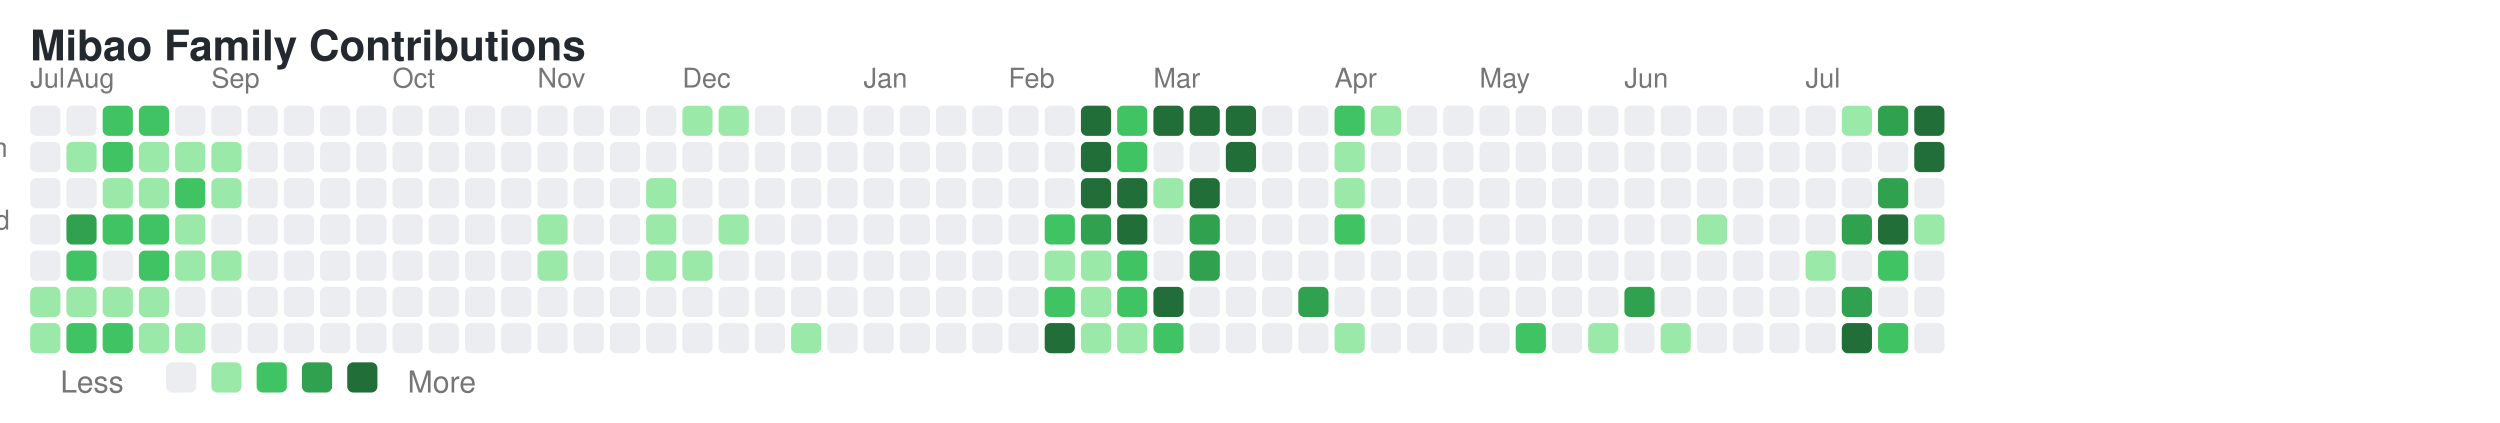
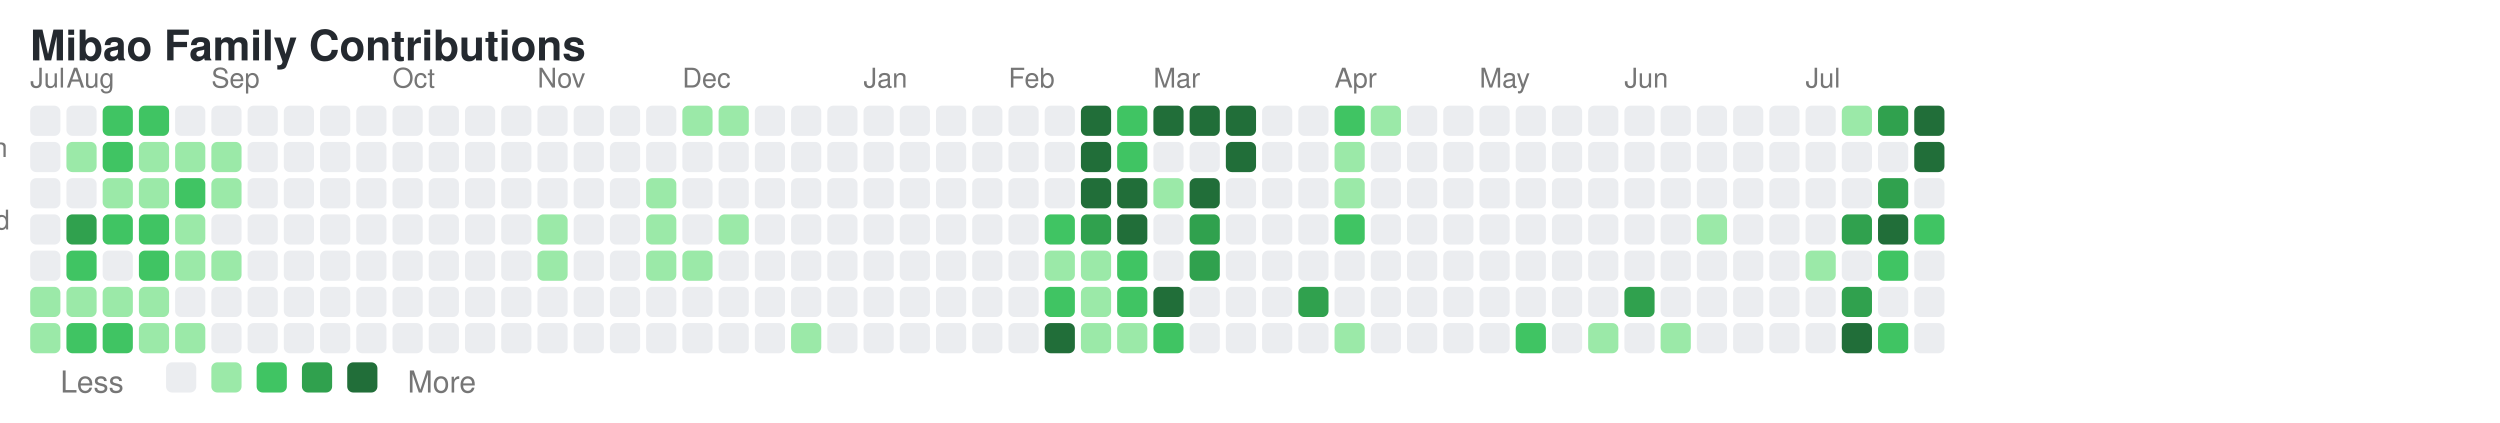
<svg xmlns="http://www.w3.org/2000/svg" width="828" height="140">
  <text x="10" y="20" font-family="-apple-system, BlinkMacSystemFont, Segoe UI, Helvetica, Arial, sans-serif" font-size="14" font-weight="600" fill="#24292f">Mibao Family Contributions</text>
  <g transform="translate(10, 35)">
    <text x="0" y="-6" font-family="-apple-system, BlinkMacSystemFont, Segoe UI, Helvetica, Arial, sans-serif" font-size="9" fill="#767676">Jul</text>
    <text x="12" y="-6" font-family="-apple-system, BlinkMacSystemFont, Segoe UI, Helvetica, Arial, sans-serif" font-size="9" fill="#767676">Aug</text>
    <text x="60" y="-6" font-family="-apple-system, BlinkMacSystemFont, Segoe UI, Helvetica, Arial, sans-serif" font-size="9" fill="#767676">Sep</text>
    <text x="120" y="-6" font-family="-apple-system, BlinkMacSystemFont, Segoe UI, Helvetica, Arial, sans-serif" font-size="9" fill="#767676">Oct</text>
    <text x="168" y="-6" font-family="-apple-system, BlinkMacSystemFont, Segoe UI, Helvetica, Arial, sans-serif" font-size="9" fill="#767676">Nov</text>
    <text x="216" y="-6" font-family="-apple-system, BlinkMacSystemFont, Segoe UI, Helvetica, Arial, sans-serif" font-size="9" fill="#767676">Dec</text>
    <text x="276" y="-6" font-family="-apple-system, BlinkMacSystemFont, Segoe UI, Helvetica, Arial, sans-serif" font-size="9" fill="#767676">Jan</text>
    <text x="324" y="-6" font-family="-apple-system, BlinkMacSystemFont, Segoe UI, Helvetica, Arial, sans-serif" font-size="9" fill="#767676">Feb</text>
    <text x="372" y="-6" font-family="-apple-system, BlinkMacSystemFont, Segoe UI, Helvetica, Arial, sans-serif" font-size="9" fill="#767676">Mar</text>
    <text x="432" y="-6" font-family="-apple-system, BlinkMacSystemFont, Segoe UI, Helvetica, Arial, sans-serif" font-size="9" fill="#767676">Apr</text>
    <text x="480" y="-6" font-family="-apple-system, BlinkMacSystemFont, Segoe UI, Helvetica, Arial, sans-serif" font-size="9" fill="#767676">May</text>
    <text x="528" y="-6" font-family="-apple-system, BlinkMacSystemFont, Segoe UI, Helvetica, Arial, sans-serif" font-size="9" fill="#767676">Jun</text>
    <text x="588" y="-6" font-family="-apple-system, BlinkMacSystemFont, Segoe UI, Helvetica, Arial, sans-serif" font-size="9" fill="#767676">Jul</text>
    <text x="-25" y="17.0" font-family="-apple-system, BlinkMacSystemFont, Segoe UI, Helvetica, Arial, sans-serif" font-size="9" fill="#767676">Mon</text>
    <text x="-25" y="41.0" font-family="-apple-system, BlinkMacSystemFont, Segoe UI, Helvetica, Arial, sans-serif" font-size="9" fill="#767676">Wed</text>
    <text x="-25" y="65.0" font-family="-apple-system, BlinkMacSystemFont, Segoe UI, Helvetica, Arial, sans-serif" font-size="9" fill="#767676">Fri</text>
    <rect x="0" y="0" width="10" height="10" fill="#ebedf0" rx="2" />
    <rect x="0" y="12" width="10" height="10" fill="#ebedf0" rx="2" />
    <rect x="0" y="24" width="10" height="10" fill="#ebedf0" rx="2" />
    <rect x="0" y="36" width="10" height="10" fill="#ebedf0" rx="2" />
    <rect x="0" y="48" width="10" height="10" fill="#ebedf0" rx="2" />
    <rect x="0" y="60" width="10" height="10" fill="#9be9a8" rx="2" />
    <rect x="0" y="72" width="10" height="10" fill="#9be9a8" rx="2" />
    <rect x="12" y="0" width="10" height="10" fill="#ebedf0" rx="2" />
    <rect x="12" y="12" width="10" height="10" fill="#9be9a8" rx="2" />
    <rect x="12" y="24" width="10" height="10" fill="#ebedf0" rx="2" />
    <rect x="12" y="36" width="10" height="10" fill="#30a14e" rx="2" />
    <rect x="12" y="48" width="10" height="10" fill="#40c463" rx="2" />
    <rect x="12" y="60" width="10" height="10" fill="#9be9a8" rx="2" />
    <rect x="12" y="72" width="10" height="10" fill="#40c463" rx="2" />
    <rect x="24" y="0" width="10" height="10" fill="#40c463" rx="2" />
    <rect x="24" y="12" width="10" height="10" fill="#40c463" rx="2" />
    <rect x="24" y="24" width="10" height="10" fill="#9be9a8" rx="2" />
    <rect x="24" y="36" width="10" height="10" fill="#40c463" rx="2" />
    <rect x="24" y="48" width="10" height="10" fill="#ebedf0" rx="2" />
    <rect x="24" y="60" width="10" height="10" fill="#9be9a8" rx="2" />
    <rect x="24" y="72" width="10" height="10" fill="#40c463" rx="2" />
    <rect x="36" y="0" width="10" height="10" fill="#40c463" rx="2" />
    <rect x="36" y="12" width="10" height="10" fill="#9be9a8" rx="2" />
    <rect x="36" y="24" width="10" height="10" fill="#9be9a8" rx="2" />
    <rect x="36" y="36" width="10" height="10" fill="#40c463" rx="2" />
    <rect x="36" y="48" width="10" height="10" fill="#40c463" rx="2" />
    <rect x="36" y="60" width="10" height="10" fill="#9be9a8" rx="2" />
    <rect x="36" y="72" width="10" height="10" fill="#9be9a8" rx="2" />
    <rect x="48" y="0" width="10" height="10" fill="#ebedf0" rx="2" />
    <rect x="48" y="12" width="10" height="10" fill="#9be9a8" rx="2" />
    <rect x="48" y="24" width="10" height="10" fill="#40c463" rx="2" />
    <rect x="48" y="36" width="10" height="10" fill="#9be9a8" rx="2" />
    <rect x="48" y="48" width="10" height="10" fill="#9be9a8" rx="2" />
    <rect x="48" y="60" width="10" height="10" fill="#ebedf0" rx="2" />
    <rect x="48" y="72" width="10" height="10" fill="#9be9a8" rx="2" />
    <rect x="60" y="0" width="10" height="10" fill="#ebedf0" rx="2" />
    <rect x="60" y="12" width="10" height="10" fill="#9be9a8" rx="2" />
    <rect x="60" y="24" width="10" height="10" fill="#9be9a8" rx="2" />
    <rect x="60" y="36" width="10" height="10" fill="#ebedf0" rx="2" />
    <rect x="60" y="48" width="10" height="10" fill="#9be9a8" rx="2" />
    <rect x="60" y="60" width="10" height="10" fill="#ebedf0" rx="2" />
    <rect x="60" y="72" width="10" height="10" fill="#ebedf0" rx="2" />
    <rect x="72" y="0" width="10" height="10" fill="#ebedf0" rx="2" />
    <rect x="72" y="12" width="10" height="10" fill="#ebedf0" rx="2" />
    <rect x="72" y="24" width="10" height="10" fill="#ebedf0" rx="2" />
    <rect x="72" y="36" width="10" height="10" fill="#ebedf0" rx="2" />
    <rect x="72" y="48" width="10" height="10" fill="#ebedf0" rx="2" />
    <rect x="72" y="60" width="10" height="10" fill="#ebedf0" rx="2" />
    <rect x="72" y="72" width="10" height="10" fill="#ebedf0" rx="2" />
    <rect x="84" y="0" width="10" height="10" fill="#ebedf0" rx="2" />
    <rect x="84" y="12" width="10" height="10" fill="#ebedf0" rx="2" />
    <rect x="84" y="24" width="10" height="10" fill="#ebedf0" rx="2" />
    <rect x="84" y="36" width="10" height="10" fill="#ebedf0" rx="2" />
    <rect x="84" y="48" width="10" height="10" fill="#ebedf0" rx="2" />
    <rect x="84" y="60" width="10" height="10" fill="#ebedf0" rx="2" />
    <rect x="84" y="72" width="10" height="10" fill="#ebedf0" rx="2" />
    <rect x="96" y="0" width="10" height="10" fill="#ebedf0" rx="2" />
    <rect x="96" y="12" width="10" height="10" fill="#ebedf0" rx="2" />
    <rect x="96" y="24" width="10" height="10" fill="#ebedf0" rx="2" />
    <rect x="96" y="36" width="10" height="10" fill="#ebedf0" rx="2" />
    <rect x="96" y="48" width="10" height="10" fill="#ebedf0" rx="2" />
    <rect x="96" y="60" width="10" height="10" fill="#ebedf0" rx="2" />
    <rect x="96" y="72" width="10" height="10" fill="#ebedf0" rx="2" />
    <rect x="108" y="0" width="10" height="10" fill="#ebedf0" rx="2" />
    <rect x="108" y="12" width="10" height="10" fill="#ebedf0" rx="2" />
    <rect x="108" y="24" width="10" height="10" fill="#ebedf0" rx="2" />
    <rect x="108" y="36" width="10" height="10" fill="#ebedf0" rx="2" />
    <rect x="108" y="48" width="10" height="10" fill="#ebedf0" rx="2" />
    <rect x="108" y="60" width="10" height="10" fill="#ebedf0" rx="2" />
    <rect x="108" y="72" width="10" height="10" fill="#ebedf0" rx="2" />
    <rect x="120" y="0" width="10" height="10" fill="#ebedf0" rx="2" />
    <rect x="120" y="12" width="10" height="10" fill="#ebedf0" rx="2" />
    <rect x="120" y="24" width="10" height="10" fill="#ebedf0" rx="2" />
    <rect x="120" y="36" width="10" height="10" fill="#ebedf0" rx="2" />
    <rect x="120" y="48" width="10" height="10" fill="#ebedf0" rx="2" />
    <rect x="120" y="60" width="10" height="10" fill="#ebedf0" rx="2" />
    <rect x="120" y="72" width="10" height="10" fill="#ebedf0" rx="2" />
    <rect x="132" y="0" width="10" height="10" fill="#ebedf0" rx="2" />
    <rect x="132" y="12" width="10" height="10" fill="#ebedf0" rx="2" />
    <rect x="132" y="24" width="10" height="10" fill="#ebedf0" rx="2" />
    <rect x="132" y="36" width="10" height="10" fill="#ebedf0" rx="2" />
    <rect x="132" y="48" width="10" height="10" fill="#ebedf0" rx="2" />
    <rect x="132" y="60" width="10" height="10" fill="#ebedf0" rx="2" />
    <rect x="132" y="72" width="10" height="10" fill="#ebedf0" rx="2" />
    <rect x="144" y="0" width="10" height="10" fill="#ebedf0" rx="2" />
    <rect x="144" y="12" width="10" height="10" fill="#ebedf0" rx="2" />
    <rect x="144" y="24" width="10" height="10" fill="#ebedf0" rx="2" />
    <rect x="144" y="36" width="10" height="10" fill="#ebedf0" rx="2" />
    <rect x="144" y="48" width="10" height="10" fill="#ebedf0" rx="2" />
    <rect x="144" y="60" width="10" height="10" fill="#ebedf0" rx="2" />
    <rect x="144" y="72" width="10" height="10" fill="#ebedf0" rx="2" />
    <rect x="156" y="0" width="10" height="10" fill="#ebedf0" rx="2" />
    <rect x="156" y="12" width="10" height="10" fill="#ebedf0" rx="2" />
    <rect x="156" y="24" width="10" height="10" fill="#ebedf0" rx="2" />
    <rect x="156" y="36" width="10" height="10" fill="#ebedf0" rx="2" />
    <rect x="156" y="48" width="10" height="10" fill="#ebedf0" rx="2" />
    <rect x="156" y="60" width="10" height="10" fill="#ebedf0" rx="2" />
    <rect x="156" y="72" width="10" height="10" fill="#ebedf0" rx="2" />
    <rect x="168" y="0" width="10" height="10" fill="#ebedf0" rx="2" />
    <rect x="168" y="12" width="10" height="10" fill="#ebedf0" rx="2" />
    <rect x="168" y="24" width="10" height="10" fill="#ebedf0" rx="2" />
    <rect x="168" y="36" width="10" height="10" fill="#9be9a8" rx="2" />
    <rect x="168" y="48" width="10" height="10" fill="#9be9a8" rx="2" />
    <rect x="168" y="60" width="10" height="10" fill="#ebedf0" rx="2" />
    <rect x="168" y="72" width="10" height="10" fill="#ebedf0" rx="2" />
    <rect x="180" y="0" width="10" height="10" fill="#ebedf0" rx="2" />
    <rect x="180" y="12" width="10" height="10" fill="#ebedf0" rx="2" />
    <rect x="180" y="24" width="10" height="10" fill="#ebedf0" rx="2" />
    <rect x="180" y="36" width="10" height="10" fill="#ebedf0" rx="2" />
    <rect x="180" y="48" width="10" height="10" fill="#ebedf0" rx="2" />
    <rect x="180" y="60" width="10" height="10" fill="#ebedf0" rx="2" />
    <rect x="180" y="72" width="10" height="10" fill="#ebedf0" rx="2" />
    <rect x="192" y="0" width="10" height="10" fill="#ebedf0" rx="2" />
    <rect x="192" y="12" width="10" height="10" fill="#ebedf0" rx="2" />
    <rect x="192" y="24" width="10" height="10" fill="#ebedf0" rx="2" />
    <rect x="192" y="36" width="10" height="10" fill="#ebedf0" rx="2" />
    <rect x="192" y="48" width="10" height="10" fill="#ebedf0" rx="2" />
    <rect x="192" y="60" width="10" height="10" fill="#ebedf0" rx="2" />
    <rect x="192" y="72" width="10" height="10" fill="#ebedf0" rx="2" />
    <rect x="204" y="0" width="10" height="10" fill="#ebedf0" rx="2" />
    <rect x="204" y="12" width="10" height="10" fill="#ebedf0" rx="2" />
    <rect x="204" y="24" width="10" height="10" fill="#9be9a8" rx="2" />
    <rect x="204" y="36" width="10" height="10" fill="#9be9a8" rx="2" />
    <rect x="204" y="48" width="10" height="10" fill="#9be9a8" rx="2" />
    <rect x="204" y="60" width="10" height="10" fill="#ebedf0" rx="2" />
    <rect x="204" y="72" width="10" height="10" fill="#ebedf0" rx="2" />
    <rect x="216" y="0" width="10" height="10" fill="#9be9a8" rx="2" />
    <rect x="216" y="12" width="10" height="10" fill="#ebedf0" rx="2" />
    <rect x="216" y="24" width="10" height="10" fill="#ebedf0" rx="2" />
    <rect x="216" y="36" width="10" height="10" fill="#ebedf0" rx="2" />
    <rect x="216" y="48" width="10" height="10" fill="#9be9a8" rx="2" />
    <rect x="216" y="60" width="10" height="10" fill="#ebedf0" rx="2" />
    <rect x="216" y="72" width="10" height="10" fill="#ebedf0" rx="2" />
    <rect x="228" y="0" width="10" height="10" fill="#9be9a8" rx="2" />
    <rect x="228" y="12" width="10" height="10" fill="#ebedf0" rx="2" />
    <rect x="228" y="24" width="10" height="10" fill="#ebedf0" rx="2" />
    <rect x="228" y="36" width="10" height="10" fill="#9be9a8" rx="2" />
    <rect x="228" y="48" width="10" height="10" fill="#ebedf0" rx="2" />
    <rect x="228" y="60" width="10" height="10" fill="#ebedf0" rx="2" />
    <rect x="228" y="72" width="10" height="10" fill="#ebedf0" rx="2" />
    <rect x="240" y="0" width="10" height="10" fill="#ebedf0" rx="2" />
    <rect x="240" y="12" width="10" height="10" fill="#ebedf0" rx="2" />
    <rect x="240" y="24" width="10" height="10" fill="#ebedf0" rx="2" />
    <rect x="240" y="36" width="10" height="10" fill="#ebedf0" rx="2" />
    <rect x="240" y="48" width="10" height="10" fill="#ebedf0" rx="2" />
    <rect x="240" y="60" width="10" height="10" fill="#ebedf0" rx="2" />
    <rect x="240" y="72" width="10" height="10" fill="#ebedf0" rx="2" />
    <rect x="252" y="0" width="10" height="10" fill="#ebedf0" rx="2" />
    <rect x="252" y="12" width="10" height="10" fill="#ebedf0" rx="2" />
    <rect x="252" y="24" width="10" height="10" fill="#ebedf0" rx="2" />
    <rect x="252" y="36" width="10" height="10" fill="#ebedf0" rx="2" />
    <rect x="252" y="48" width="10" height="10" fill="#ebedf0" rx="2" />
    <rect x="252" y="60" width="10" height="10" fill="#ebedf0" rx="2" />
    <rect x="252" y="72" width="10" height="10" fill="#9be9a8" rx="2" />
    <rect x="264" y="0" width="10" height="10" fill="#ebedf0" rx="2" />
    <rect x="264" y="12" width="10" height="10" fill="#ebedf0" rx="2" />
    <rect x="264" y="24" width="10" height="10" fill="#ebedf0" rx="2" />
    <rect x="264" y="36" width="10" height="10" fill="#ebedf0" rx="2" />
    <rect x="264" y="48" width="10" height="10" fill="#ebedf0" rx="2" />
    <rect x="264" y="60" width="10" height="10" fill="#ebedf0" rx="2" />
    <rect x="264" y="72" width="10" height="10" fill="#ebedf0" rx="2" />
    <rect x="276" y="0" width="10" height="10" fill="#ebedf0" rx="2" />
    <rect x="276" y="12" width="10" height="10" fill="#ebedf0" rx="2" />
    <rect x="276" y="24" width="10" height="10" fill="#ebedf0" rx="2" />
    <rect x="276" y="36" width="10" height="10" fill="#ebedf0" rx="2" />
    <rect x="276" y="48" width="10" height="10" fill="#ebedf0" rx="2" />
    <rect x="276" y="60" width="10" height="10" fill="#ebedf0" rx="2" />
    <rect x="276" y="72" width="10" height="10" fill="#ebedf0" rx="2" />
    <rect x="288" y="0" width="10" height="10" fill="#ebedf0" rx="2" />
    <rect x="288" y="12" width="10" height="10" fill="#ebedf0" rx="2" />
    <rect x="288" y="24" width="10" height="10" fill="#ebedf0" rx="2" />
    <rect x="288" y="36" width="10" height="10" fill="#ebedf0" rx="2" />
    <rect x="288" y="48" width="10" height="10" fill="#ebedf0" rx="2" />
    <rect x="288" y="60" width="10" height="10" fill="#ebedf0" rx="2" />
    <rect x="288" y="72" width="10" height="10" fill="#ebedf0" rx="2" />
    <rect x="300" y="0" width="10" height="10" fill="#ebedf0" rx="2" />
    <rect x="300" y="12" width="10" height="10" fill="#ebedf0" rx="2" />
    <rect x="300" y="24" width="10" height="10" fill="#ebedf0" rx="2" />
    <rect x="300" y="36" width="10" height="10" fill="#ebedf0" rx="2" />
    <rect x="300" y="48" width="10" height="10" fill="#ebedf0" rx="2" />
    <rect x="300" y="60" width="10" height="10" fill="#ebedf0" rx="2" />
    <rect x="300" y="72" width="10" height="10" fill="#ebedf0" rx="2" />
    <rect x="312" y="0" width="10" height="10" fill="#ebedf0" rx="2" />
    <rect x="312" y="12" width="10" height="10" fill="#ebedf0" rx="2" />
    <rect x="312" y="24" width="10" height="10" fill="#ebedf0" rx="2" />
    <rect x="312" y="36" width="10" height="10" fill="#ebedf0" rx="2" />
    <rect x="312" y="48" width="10" height="10" fill="#ebedf0" rx="2" />
    <rect x="312" y="60" width="10" height="10" fill="#ebedf0" rx="2" />
    <rect x="312" y="72" width="10" height="10" fill="#ebedf0" rx="2" />
    <rect x="324" y="0" width="10" height="10" fill="#ebedf0" rx="2" />
    <rect x="324" y="12" width="10" height="10" fill="#ebedf0" rx="2" />
    <rect x="324" y="24" width="10" height="10" fill="#ebedf0" rx="2" />
    <rect x="324" y="36" width="10" height="10" fill="#ebedf0" rx="2" />
    <rect x="324" y="48" width="10" height="10" fill="#ebedf0" rx="2" />
    <rect x="324" y="60" width="10" height="10" fill="#ebedf0" rx="2" />
    <rect x="324" y="72" width="10" height="10" fill="#ebedf0" rx="2" />
    <rect x="336" y="0" width="10" height="10" fill="#ebedf0" rx="2" />
    <rect x="336" y="12" width="10" height="10" fill="#ebedf0" rx="2" />
    <rect x="336" y="24" width="10" height="10" fill="#ebedf0" rx="2" />
    <rect x="336" y="36" width="10" height="10" fill="#40c463" rx="2" />
    <rect x="336" y="48" width="10" height="10" fill="#9be9a8" rx="2" />
    <rect x="336" y="60" width="10" height="10" fill="#40c463" rx="2" />
    <rect x="336" y="72" width="10" height="10" fill="#216e39" rx="2" />
    <rect x="348" y="0" width="10" height="10" fill="#216e39" rx="2" />
    <rect x="348" y="12" width="10" height="10" fill="#216e39" rx="2" />
    <rect x="348" y="24" width="10" height="10" fill="#216e39" rx="2" />
    <rect x="348" y="36" width="10" height="10" fill="#30a14e" rx="2" />
    <rect x="348" y="48" width="10" height="10" fill="#9be9a8" rx="2" />
    <rect x="348" y="60" width="10" height="10" fill="#9be9a8" rx="2" />
    <rect x="348" y="72" width="10" height="10" fill="#9be9a8" rx="2" />
    <rect x="360" y="0" width="10" height="10" fill="#40c463" rx="2" />
    <rect x="360" y="12" width="10" height="10" fill="#40c463" rx="2" />
    <rect x="360" y="24" width="10" height="10" fill="#216e39" rx="2" />
    <rect x="360" y="36" width="10" height="10" fill="#216e39" rx="2" />
    <rect x="360" y="48" width="10" height="10" fill="#40c463" rx="2" />
    <rect x="360" y="60" width="10" height="10" fill="#40c463" rx="2" />
    <rect x="360" y="72" width="10" height="10" fill="#9be9a8" rx="2" />
    <rect x="372" y="0" width="10" height="10" fill="#216e39" rx="2" />
    <rect x="372" y="12" width="10" height="10" fill="#ebedf0" rx="2" />
    <rect x="372" y="24" width="10" height="10" fill="#9be9a8" rx="2" />
    <rect x="372" y="36" width="10" height="10" fill="#ebedf0" rx="2" />
    <rect x="372" y="48" width="10" height="10" fill="#ebedf0" rx="2" />
    <rect x="372" y="60" width="10" height="10" fill="#216e39" rx="2" />
    <rect x="372" y="72" width="10" height="10" fill="#40c463" rx="2" />
    <rect x="384" y="0" width="10" height="10" fill="#216e39" rx="2" />
    <rect x="384" y="12" width="10" height="10" fill="#ebedf0" rx="2" />
    <rect x="384" y="24" width="10" height="10" fill="#216e39" rx="2" />
    <rect x="384" y="36" width="10" height="10" fill="#30a14e" rx="2" />
    <rect x="384" y="48" width="10" height="10" fill="#30a14e" rx="2" />
    <rect x="384" y="60" width="10" height="10" fill="#ebedf0" rx="2" />
    <rect x="384" y="72" width="10" height="10" fill="#ebedf0" rx="2" />
    <rect x="396" y="0" width="10" height="10" fill="#216e39" rx="2" />
    <rect x="396" y="12" width="10" height="10" fill="#216e39" rx="2" />
    <rect x="396" y="24" width="10" height="10" fill="#ebedf0" rx="2" />
    <rect x="396" y="36" width="10" height="10" fill="#ebedf0" rx="2" />
    <rect x="396" y="48" width="10" height="10" fill="#ebedf0" rx="2" />
    <rect x="396" y="60" width="10" height="10" fill="#ebedf0" rx="2" />
    <rect x="396" y="72" width="10" height="10" fill="#ebedf0" rx="2" />
    <rect x="408" y="0" width="10" height="10" fill="#ebedf0" rx="2" />
    <rect x="408" y="12" width="10" height="10" fill="#ebedf0" rx="2" />
    <rect x="408" y="24" width="10" height="10" fill="#ebedf0" rx="2" />
    <rect x="408" y="36" width="10" height="10" fill="#ebedf0" rx="2" />
    <rect x="408" y="48" width="10" height="10" fill="#ebedf0" rx="2" />
    <rect x="408" y="60" width="10" height="10" fill="#ebedf0" rx="2" />
    <rect x="408" y="72" width="10" height="10" fill="#ebedf0" rx="2" />
    <rect x="420" y="0" width="10" height="10" fill="#ebedf0" rx="2" />
    <rect x="420" y="12" width="10" height="10" fill="#ebedf0" rx="2" />
    <rect x="420" y="24" width="10" height="10" fill="#ebedf0" rx="2" />
    <rect x="420" y="36" width="10" height="10" fill="#ebedf0" rx="2" />
    <rect x="420" y="48" width="10" height="10" fill="#ebedf0" rx="2" />
    <rect x="420" y="60" width="10" height="10" fill="#30a14e" rx="2" />
    <rect x="420" y="72" width="10" height="10" fill="#ebedf0" rx="2" />
    <rect x="432" y="0" width="10" height="10" fill="#40c463" rx="2" />
    <rect x="432" y="12" width="10" height="10" fill="#9be9a8" rx="2" />
    <rect x="432" y="24" width="10" height="10" fill="#9be9a8" rx="2" />
    <rect x="432" y="36" width="10" height="10" fill="#40c463" rx="2" />
    <rect x="432" y="48" width="10" height="10" fill="#ebedf0" rx="2" />
    <rect x="432" y="60" width="10" height="10" fill="#ebedf0" rx="2" />
    <rect x="432" y="72" width="10" height="10" fill="#9be9a8" rx="2" />
    <rect x="444" y="0" width="10" height="10" fill="#9be9a8" rx="2" />
    <rect x="444" y="12" width="10" height="10" fill="#ebedf0" rx="2" />
    <rect x="444" y="24" width="10" height="10" fill="#ebedf0" rx="2" />
    <rect x="444" y="36" width="10" height="10" fill="#ebedf0" rx="2" />
    <rect x="444" y="48" width="10" height="10" fill="#ebedf0" rx="2" />
    <rect x="444" y="60" width="10" height="10" fill="#ebedf0" rx="2" />
    <rect x="444" y="72" width="10" height="10" fill="#ebedf0" rx="2" />
    <rect x="456" y="0" width="10" height="10" fill="#ebedf0" rx="2" />
    <rect x="456" y="12" width="10" height="10" fill="#ebedf0" rx="2" />
    <rect x="456" y="24" width="10" height="10" fill="#ebedf0" rx="2" />
    <rect x="456" y="36" width="10" height="10" fill="#ebedf0" rx="2" />
    <rect x="456" y="48" width="10" height="10" fill="#ebedf0" rx="2" />
    <rect x="456" y="60" width="10" height="10" fill="#ebedf0" rx="2" />
    <rect x="456" y="72" width="10" height="10" fill="#ebedf0" rx="2" />
    <rect x="468" y="0" width="10" height="10" fill="#ebedf0" rx="2" />
    <rect x="468" y="12" width="10" height="10" fill="#ebedf0" rx="2" />
    <rect x="468" y="24" width="10" height="10" fill="#ebedf0" rx="2" />
    <rect x="468" y="36" width="10" height="10" fill="#ebedf0" rx="2" />
    <rect x="468" y="48" width="10" height="10" fill="#ebedf0" rx="2" />
    <rect x="468" y="60" width="10" height="10" fill="#ebedf0" rx="2" />
    <rect x="468" y="72" width="10" height="10" fill="#ebedf0" rx="2" />
    <rect x="480" y="0" width="10" height="10" fill="#ebedf0" rx="2" />
    <rect x="480" y="12" width="10" height="10" fill="#ebedf0" rx="2" />
    <rect x="480" y="24" width="10" height="10" fill="#ebedf0" rx="2" />
    <rect x="480" y="36" width="10" height="10" fill="#ebedf0" rx="2" />
    <rect x="480" y="48" width="10" height="10" fill="#ebedf0" rx="2" />
    <rect x="480" y="60" width="10" height="10" fill="#ebedf0" rx="2" />
    <rect x="480" y="72" width="10" height="10" fill="#ebedf0" rx="2" />
    <rect x="492" y="0" width="10" height="10" fill="#ebedf0" rx="2" />
    <rect x="492" y="12" width="10" height="10" fill="#ebedf0" rx="2" />
    <rect x="492" y="24" width="10" height="10" fill="#ebedf0" rx="2" />
    <rect x="492" y="36" width="10" height="10" fill="#ebedf0" rx="2" />
    <rect x="492" y="48" width="10" height="10" fill="#ebedf0" rx="2" />
    <rect x="492" y="60" width="10" height="10" fill="#ebedf0" rx="2" />
    <rect x="492" y="72" width="10" height="10" fill="#40c463" rx="2" />
    <rect x="504" y="0" width="10" height="10" fill="#ebedf0" rx="2" />
    <rect x="504" y="12" width="10" height="10" fill="#ebedf0" rx="2" />
    <rect x="504" y="24" width="10" height="10" fill="#ebedf0" rx="2" />
    <rect x="504" y="36" width="10" height="10" fill="#ebedf0" rx="2" />
    <rect x="504" y="48" width="10" height="10" fill="#ebedf0" rx="2" />
    <rect x="504" y="60" width="10" height="10" fill="#ebedf0" rx="2" />
    <rect x="504" y="72" width="10" height="10" fill="#ebedf0" rx="2" />
    <rect x="516" y="0" width="10" height="10" fill="#ebedf0" rx="2" />
    <rect x="516" y="12" width="10" height="10" fill="#ebedf0" rx="2" />
    <rect x="516" y="24" width="10" height="10" fill="#ebedf0" rx="2" />
    <rect x="516" y="36" width="10" height="10" fill="#ebedf0" rx="2" />
    <rect x="516" y="48" width="10" height="10" fill="#ebedf0" rx="2" />
    <rect x="516" y="60" width="10" height="10" fill="#ebedf0" rx="2" />
    <rect x="516" y="72" width="10" height="10" fill="#9be9a8" rx="2" />
    <rect x="528" y="0" width="10" height="10" fill="#ebedf0" rx="2" />
    <rect x="528" y="12" width="10" height="10" fill="#ebedf0" rx="2" />
    <rect x="528" y="24" width="10" height="10" fill="#ebedf0" rx="2" />
    <rect x="528" y="36" width="10" height="10" fill="#ebedf0" rx="2" />
    <rect x="528" y="48" width="10" height="10" fill="#ebedf0" rx="2" />
    <rect x="528" y="60" width="10" height="10" fill="#30a14e" rx="2" />
    <rect x="528" y="72" width="10" height="10" fill="#ebedf0" rx="2" />
    <rect x="540" y="0" width="10" height="10" fill="#ebedf0" rx="2" />
    <rect x="540" y="12" width="10" height="10" fill="#ebedf0" rx="2" />
    <rect x="540" y="24" width="10" height="10" fill="#ebedf0" rx="2" />
    <rect x="540" y="36" width="10" height="10" fill="#ebedf0" rx="2" />
    <rect x="540" y="48" width="10" height="10" fill="#ebedf0" rx="2" />
    <rect x="540" y="60" width="10" height="10" fill="#ebedf0" rx="2" />
    <rect x="540" y="72" width="10" height="10" fill="#9be9a8" rx="2" />
    <rect x="552" y="0" width="10" height="10" fill="#ebedf0" rx="2" />
    <rect x="552" y="12" width="10" height="10" fill="#ebedf0" rx="2" />
    <rect x="552" y="24" width="10" height="10" fill="#ebedf0" rx="2" />
    <rect x="552" y="36" width="10" height="10" fill="#9be9a8" rx="2" />
    <rect x="552" y="48" width="10" height="10" fill="#ebedf0" rx="2" />
    <rect x="552" y="60" width="10" height="10" fill="#ebedf0" rx="2" />
    <rect x="552" y="72" width="10" height="10" fill="#ebedf0" rx="2" />
    <rect x="564" y="0" width="10" height="10" fill="#ebedf0" rx="2" />
    <rect x="564" y="12" width="10" height="10" fill="#ebedf0" rx="2" />
    <rect x="564" y="24" width="10" height="10" fill="#ebedf0" rx="2" />
    <rect x="564" y="36" width="10" height="10" fill="#ebedf0" rx="2" />
    <rect x="564" y="48" width="10" height="10" fill="#ebedf0" rx="2" />
    <rect x="564" y="60" width="10" height="10" fill="#ebedf0" rx="2" />
    <rect x="564" y="72" width="10" height="10" fill="#ebedf0" rx="2" />
    <rect x="576" y="0" width="10" height="10" fill="#ebedf0" rx="2" />
    <rect x="576" y="12" width="10" height="10" fill="#ebedf0" rx="2" />
    <rect x="576" y="24" width="10" height="10" fill="#ebedf0" rx="2" />
    <rect x="576" y="36" width="10" height="10" fill="#ebedf0" rx="2" />
    <rect x="576" y="48" width="10" height="10" fill="#ebedf0" rx="2" />
    <rect x="576" y="60" width="10" height="10" fill="#ebedf0" rx="2" />
    <rect x="576" y="72" width="10" height="10" fill="#ebedf0" rx="2" />
    <rect x="588" y="0" width="10" height="10" fill="#ebedf0" rx="2" />
    <rect x="588" y="12" width="10" height="10" fill="#ebedf0" rx="2" />
    <rect x="588" y="24" width="10" height="10" fill="#ebedf0" rx="2" />
    <rect x="588" y="36" width="10" height="10" fill="#ebedf0" rx="2" />
    <rect x="588" y="48" width="10" height="10" fill="#9be9a8" rx="2" />
    <rect x="588" y="60" width="10" height="10" fill="#ebedf0" rx="2" />
    <rect x="588" y="72" width="10" height="10" fill="#ebedf0" rx="2" />
    <rect x="600" y="0" width="10" height="10" fill="#9be9a8" rx="2" />
    <rect x="600" y="12" width="10" height="10" fill="#ebedf0" rx="2" />
    <rect x="600" y="24" width="10" height="10" fill="#ebedf0" rx="2" />
    <rect x="600" y="36" width="10" height="10" fill="#30a14e" rx="2" />
    <rect x="600" y="48" width="10" height="10" fill="#ebedf0" rx="2" />
    <rect x="600" y="60" width="10" height="10" fill="#30a14e" rx="2" />
    <rect x="600" y="72" width="10" height="10" fill="#216e39" rx="2" />
    <rect x="612" y="0" width="10" height="10" fill="#30a14e" rx="2" />
    <rect x="612" y="12" width="10" height="10" fill="#ebedf0" rx="2" />
    <rect x="612" y="24" width="10" height="10" fill="#30a14e" rx="2" />
    <rect x="612" y="36" width="10" height="10" fill="#216e39" rx="2" />
    <rect x="612" y="48" width="10" height="10" fill="#40c463" rx="2" />
    <rect x="612" y="60" width="10" height="10" fill="#ebedf0" rx="2" />
    <rect x="612" y="72" width="10" height="10" fill="#40c463" rx="2" />
    <rect x="624" y="0" width="10" height="10" fill="#216e39" rx="2" />
    <rect x="624" y="12" width="10" height="10" fill="#216e39" rx="2" />
    <rect x="624" y="24" width="10" height="10" fill="#ebedf0" rx="2" />
-     <rect x="624" y="36" width="10" height="10" fill="#9be9a8" rx="2" />
+     <rect x="624" y="36" width="10" height="10" fill="#40c463" rx="2" />
    <rect x="624" y="48" width="10" height="10" fill="#ebedf0" rx="2" />
    <rect x="624" y="60" width="10" height="10" fill="#ebedf0" rx="2" />
    <rect x="624" y="72" width="10" height="10" fill="#ebedf0" rx="2" />
    <text x="10" y="95" font-family="-apple-system, BlinkMacSystemFont, Segoe UI, Helvetica, Arial, sans-serif" font-size="10" fill="#767676">Less</text>
    <rect x="45" y="85" width="10" height="10" fill="#ebedf0" rx="2" />
    <rect x="60" y="85" width="10" height="10" fill="#9be9a8" rx="2" />
    <rect x="75" y="85" width="10" height="10" fill="#40c463" rx="2" />
    <rect x="90" y="85" width="10" height="10" fill="#30a14e" rx="2" />
    <rect x="105" y="85" width="10" height="10" fill="#216e39" rx="2" />
    <text x="125" y="95" font-family="-apple-system, BlinkMacSystemFont, Segoe UI, Helvetica, Arial, sans-serif" font-size="10" fill="#767676">More</text>
  </g>
</svg>
